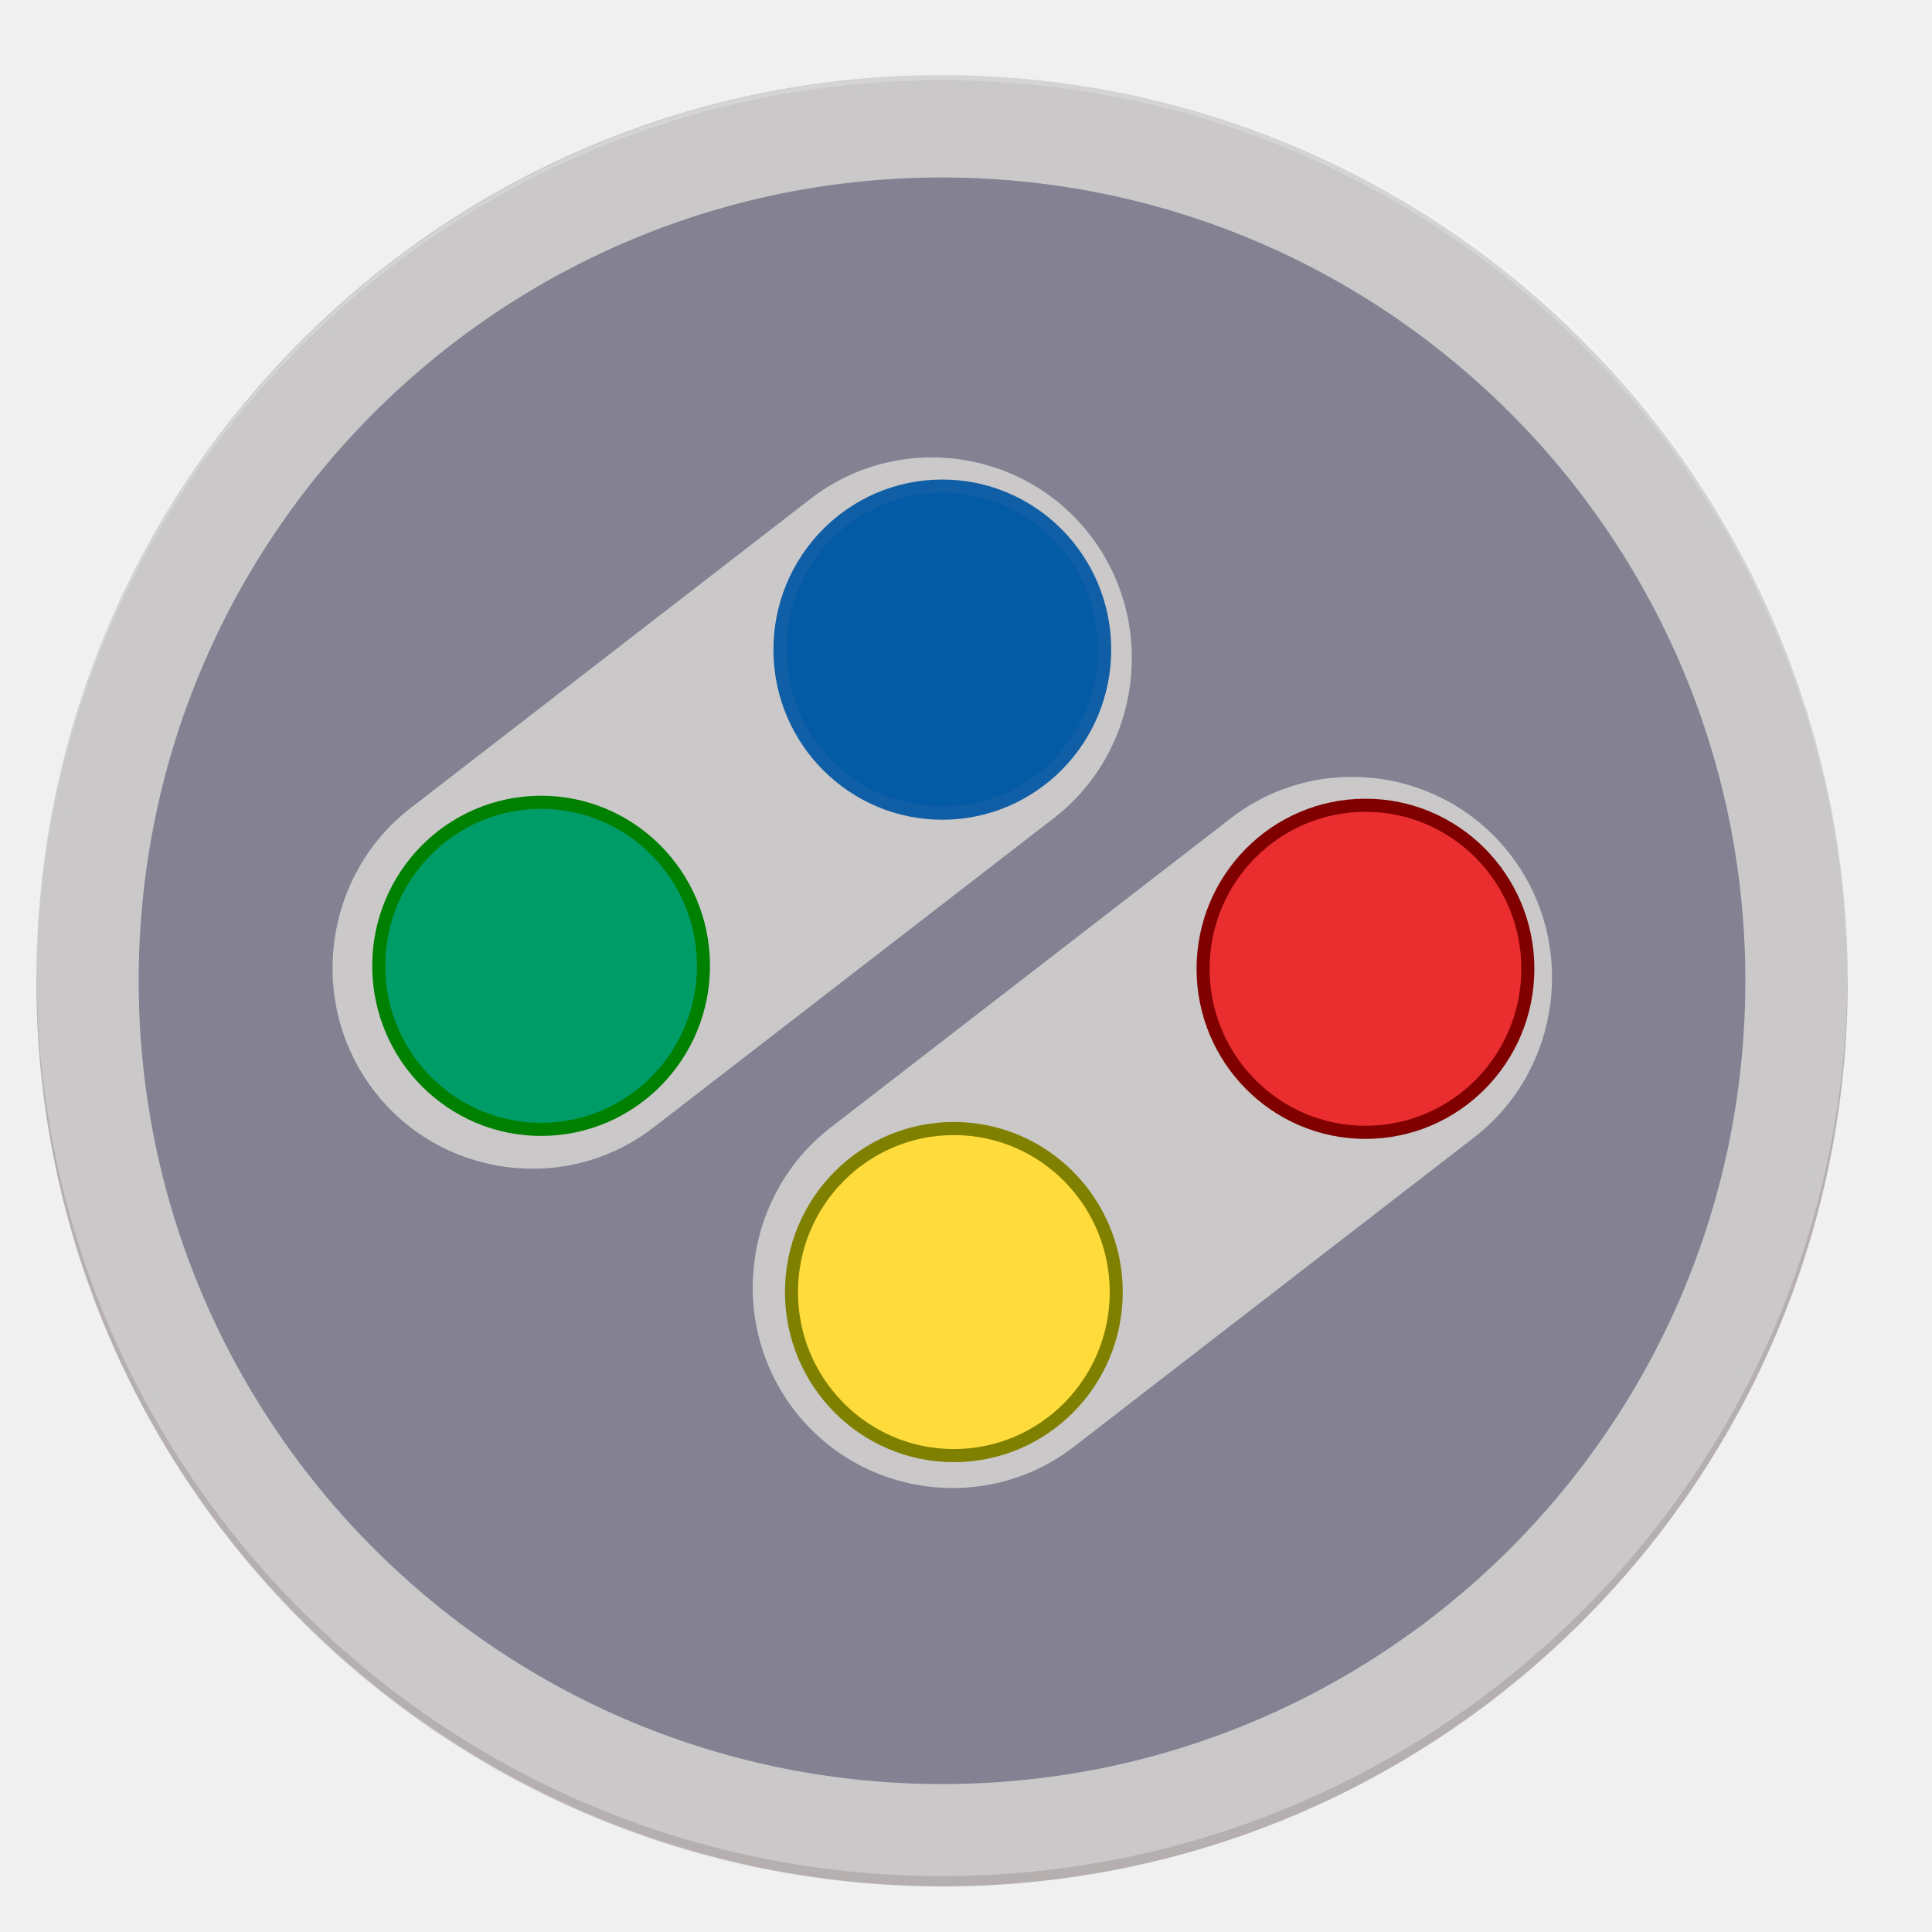
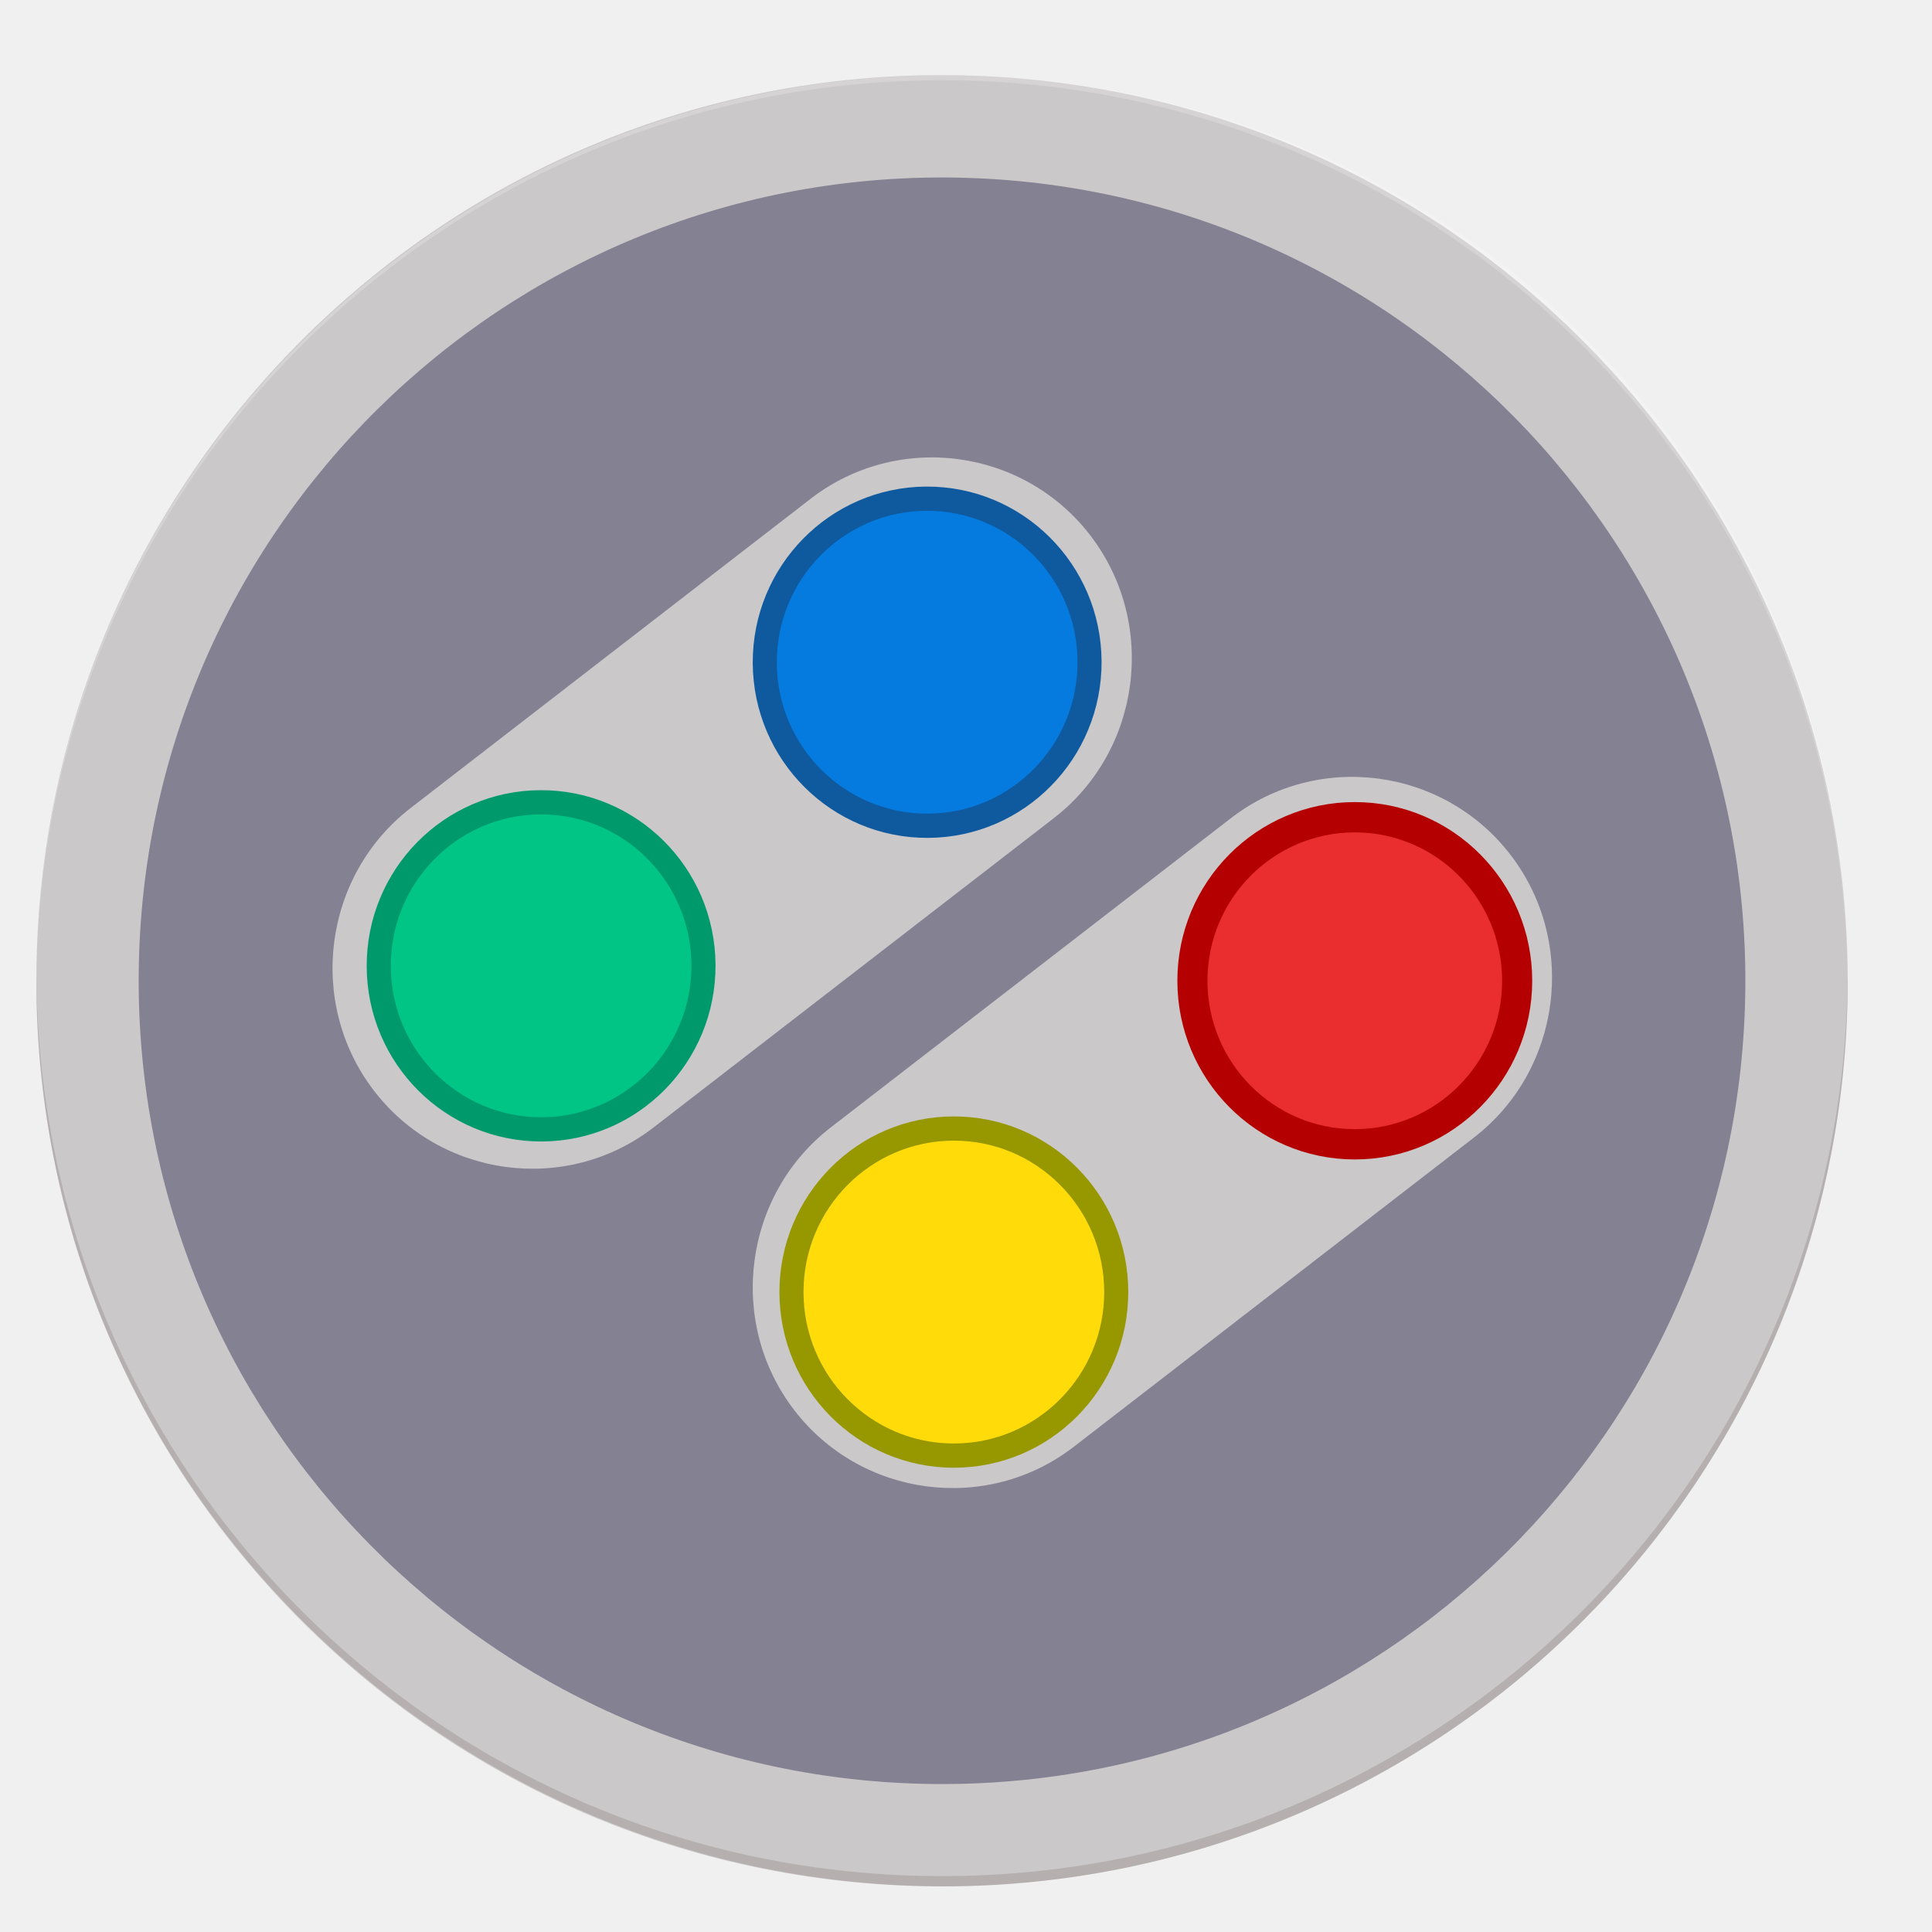
<svg xmlns="http://www.w3.org/2000/svg" xmlns:xlink="http://www.w3.org/1999/xlink" viewBox="0 0 128 128" style="display:inline;enable-background:new" version="1.0" id="svg11300" height="128" width="128">
  <defs id="defs3">
    <linearGradient id="linearGradient1106">
      <stop id="stop1102" offset="0" style="stop-color:#26a269;stop-opacity:1" />
      <stop id="stop1104" offset="1" style="stop-color:#2ec27e;stop-opacity:1" />
    </linearGradient>
    <linearGradient id="linearGradient1096">
      <stop id="stop1092" offset="0" style="stop-color:#e5a50a;stop-opacity:1" />
      <stop style="stop-color:#f8e45c;stop-opacity:1" offset="0.256" id="stop1100" />
      <stop id="stop1094" offset="1" style="stop-color:#e5a50a;stop-opacity:1" />
    </linearGradient>
    <linearGradient gradientTransform="matrix(1.153845,0,0,1.034463,-9.846041,-6.065537)" gradientUnits="userSpaceOnUse" y2="264.001" x2="116" y1="264.001" x1="13.916" id="linearGradient1098" xlink:href="#linearGradient1096" />
    <linearGradient gradientTransform="matrix(1.153845,0,0,1.034463,-9.846041,-6.065537)" gradientUnits="userSpaceOnUse" y2="251.713" x2="19.416" y1="251.713" x1="12" id="linearGradient1108" xlink:href="#linearGradient1106" />
    <linearGradient xlink:href="#linearGradient4402" id="linearGradient5282" gradientUnits="userSpaceOnUse" gradientTransform="matrix(1.17773,0,0,1.17773,-116.926,649.0851)" x1="64.807" y1="336.273" x2="65.622" y2="299.453" />
    <linearGradient id="linearGradient4402">
      <stop style="stop-color:#320f38;stop-opacity:1" offset="0" id="stop4404" />
      <stop style="stop-color:#5a2963;stop-opacity:1" offset="1" id="stop4406" />
    </linearGradient>
    <clipPath id="b">
      <use width="100%" overflow="visible" xlink:href="#a" height="100%" id="use5" />
    </clipPath>
    <linearGradient id="c" y2="44.354" gradientUnits="userSpaceOnUse" y1="75.021" x2="81.837" x1="29.337">
      <stop stop-color="#A52714" stop-opacity=".6" offset="0" id="stop10" />
      <stop stop-color="#A52714" stop-opacity="0" offset=".66" id="stop12" />
    </linearGradient>
    <clipPath id="clipPath1650">
      <use width="100%" overflow="visible" xlink:href="#a" height="100%" id="use1648" />
    </clipPath>
    <clipPath id="clipPath1654">
      <use width="100%" overflow="visible" xlink:href="#a" height="100%" id="use1652" />
    </clipPath>
    <linearGradient id="d" y2="130.33" gradientUnits="userSpaceOnUse" y1="164.5" x2="52.538" x1="110.87">
      <stop stop-color="#055524" stop-opacity=".4" offset="0" id="stop23" />
      <stop stop-color="#055524" stop-opacity="0" offset=".33" id="stop25" />
    </linearGradient>
    <clipPath id="clipPath1662">
      <use width="100%" overflow="visible" xlink:href="#a" height="100%" id="use1660" />
    </clipPath>
    <clipPath id="clipPath1666">
      <use width="100%" overflow="visible" xlink:href="#a" height="100%" id="use1664" />
    </clipPath>
    <clipPath id="f">
      <use width="100%" overflow="visible" xlink:href="#e" height="100%" id="use37" style="overflow:visible" x="0" y="0" />
    </clipPath>
    <linearGradient id="g" y2="114.13" gradientUnits="userSpaceOnUse" y1="49.804" x2="136.55" x1="121.86">
      <stop stop-color="#EA6100" stop-opacity=".3" offset="0" id="stop42" />
      <stop stop-color="#EA6100" stop-opacity="0" offset=".66" id="stop44" />
    </linearGradient>
    <clipPath id="clipPath1676">
      <use width="100%" overflow="visible" xlink:href="#a" height="100%" id="use1674" />
    </clipPath>
    <clipPath id="clipPath1687">
      <use width="100%" overflow="visible" xlink:href="#a" height="100%" id="use1685" />
    </clipPath>
    <clipPath id="j">
      <use width="100%" overflow="visible" xlink:href="#i" height="100%" id="use62" style="overflow:visible" x="0" y="0" />
    </clipPath>
    <radialGradient id="l" gradientUnits="userSpaceOnUse" cy="55.948" cx="668.18" gradientTransform="translate(-576)" r="84.078">
      <stop stop-color="#3E2723" stop-opacity=".2" offset="0" id="stop73" />
      <stop stop-color="#3E2723" stop-opacity="0" offset="1" id="stop75" />
    </radialGradient>
    <clipPath id="clipPath1703">
      <use width="100%" overflow="visible" xlink:href="#a" height="100%" id="use1701" />
    </clipPath>
    <clipPath id="clipPath1707">
      <use width="100%" overflow="visible" xlink:href="#a" height="100%" id="use1705" />
    </clipPath>
    <clipPath id="n">
      <use width="100%" overflow="visible" xlink:href="#m" height="100%" id="use83" style="overflow:visible" x="0" y="0" />
    </clipPath>
    <radialGradient id="p" gradientUnits="userSpaceOnUse" cy="48.52" cx="597.88" gradientTransform="translate(-576)" r="78.044">
      <stop stop-color="#3E2723" stop-opacity=".2" offset="0" id="stop94" />
      <stop stop-color="#3E2723" stop-opacity="0" offset="1" id="stop96" />
    </radialGradient>
    <clipPath id="clipPath1723">
      <use width="100%" overflow="visible" xlink:href="#a" height="100%" id="use1721" />
    </clipPath>
    <radialGradient id="q" gradientUnits="userSpaceOnUse" cy="96.138" cx="671.84" gradientTransform="translate(-576)" r="87.87">
      <stop stop-color="#263238" stop-opacity=".2" offset="0" id="stop101" />
      <stop stop-color="#263238" stop-opacity="0" offset="1" id="stop103" />
    </radialGradient>
    <clipPath id="clipPath1730">
      <use width="100%" overflow="visible" xlink:href="#a" height="100%" id="use1728" />
    </clipPath>
    <clipPath id="clipPath1734">
      <use width="100%" overflow="visible" xlink:href="#a" height="100%" id="use1732" />
    </clipPath>
    <clipPath id="clipPath1738">
      <use width="100%" overflow="visible" xlink:href="#a" height="100%" id="use1736" />
    </clipPath>
    <clipPath id="clipPath1742">
      <use width="100%" overflow="visible" xlink:href="#a" height="100%" id="use1740" />
    </clipPath>
    <path id="e" d="m 8,184 h 83.77 l 38.88,-38.88 V 116 H 61.36 L 8,24.48 Z" />
    <path id="i" d="m 96,56 34.65,60 -38.88,68 H 184 V 56 Z" />
    <path id="m" d="M 21.97,8 V 48.34 L 61.36,116 96,56 h 88 V 8 Z" />
    <clipPath id="b-1">
      <use width="100%" overflow="visible" xlink:href="#a" height="100%" id="use5-7" />
    </clipPath>
    <clipPath id="clipPath1894">
      <use width="100%" overflow="visible" xlink:href="#a" height="100%" id="use1892" />
    </clipPath>
    <clipPath id="clipPath1898">
      <use width="100%" overflow="visible" xlink:href="#a" height="100%" id="use1896" />
    </clipPath>
    <clipPath id="clipPath1906">
      <use width="100%" overflow="visible" xlink:href="#a" height="100%" id="use1904" />
    </clipPath>
    <clipPath id="clipPath1910">
      <use width="100%" overflow="visible" xlink:href="#a" height="100%" id="use1908" />
    </clipPath>
    <clipPath id="f-6">
      <use y="0" x="0" style="overflow:visible" id="use37-1" height="100%" xlink:href="#e-9" overflow="visible" width="100%" />
    </clipPath>
    <clipPath id="clipPath1920">
      <use width="100%" overflow="visible" xlink:href="#a" height="100%" id="use1918" />
    </clipPath>
    <clipPath id="clipPath1931">
      <use width="100%" overflow="visible" xlink:href="#a" height="100%" id="use1929" />
    </clipPath>
    <clipPath id="j-1">
      <use y="0" x="0" style="overflow:visible" id="use62-5" height="100%" xlink:href="#i-8" overflow="visible" width="100%" />
    </clipPath>
    <radialGradient id="l-9" gradientUnits="userSpaceOnUse" cy="55.948" cx="668.18" gradientTransform="translate(-576)" r="84.078">
      <stop stop-color="#3E2723" stop-opacity=".2" offset="0" id="stop73-4" />
      <stop stop-color="#3E2723" stop-opacity="0" offset="1" id="stop75-9" />
    </radialGradient>
    <clipPath id="clipPath1947">
      <use width="100%" overflow="visible" xlink:href="#a" height="100%" id="use1945" />
    </clipPath>
    <clipPath id="clipPath1951">
      <use width="100%" overflow="visible" xlink:href="#a" height="100%" id="use1949" />
    </clipPath>
    <clipPath id="n-0">
      <use y="0" x="0" style="overflow:visible" id="use83-9" height="100%" xlink:href="#m-8" overflow="visible" width="100%" />
    </clipPath>
    <radialGradient id="p-1" gradientUnits="userSpaceOnUse" cy="48.52" cx="597.88" gradientTransform="translate(-576)" r="78.044">
      <stop stop-color="#3E2723" stop-opacity=".2" offset="0" id="stop94-7" />
      <stop stop-color="#3E2723" stop-opacity="0" offset="1" id="stop96-7" />
    </radialGradient>
    <clipPath id="clipPath1967">
      <use width="100%" overflow="visible" xlink:href="#a" height="100%" id="use1965" />
    </clipPath>
    <radialGradient id="q-1" gradientUnits="userSpaceOnUse" cy="96.138" cx="671.84" gradientTransform="translate(-576)" r="87.87">
      <stop stop-color="#263238" stop-opacity=".2" offset="0" id="stop101-1" />
      <stop stop-color="#263238" stop-opacity="0" offset="1" id="stop103-5" />
    </radialGradient>
    <clipPath id="clipPath1974">
      <use width="100%" overflow="visible" xlink:href="#a" height="100%" id="use1972" />
    </clipPath>
    <clipPath id="clipPath1978">
      <use width="100%" overflow="visible" xlink:href="#a" height="100%" id="use1976" />
    </clipPath>
    <clipPath id="clipPath1982">
      <use width="100%" overflow="visible" xlink:href="#a" height="100%" id="use1980" />
    </clipPath>
    <clipPath id="clipPath1986">
      <use width="100%" overflow="visible" xlink:href="#a" height="100%" id="use1984" />
    </clipPath>
    <path d="m 8,184 h 83.77 l 38.88,-38.88 V 116 H 61.36 L 8,24.48 Z" id="e-9" />
    <path d="m 96,56 34.65,60 -38.88,68 H 184 V 56 Z" id="i-8" />
    <path d="M 21.97,8 V 48.34 L 61.36,116 96,56 h 88 V 8 Z" id="m-8" />
    <clipPath id="b-4">
      <use width="100%" overflow="visible" xlink:href="#a" height="100%" id="use5-76" />
    </clipPath>
    <clipPath id="clipPath1894-7">
      <use width="100%" overflow="visible" xlink:href="#a" height="100%" id="use1892-5" />
    </clipPath>
    <clipPath id="clipPath1898-9">
      <use width="100%" overflow="visible" xlink:href="#a" height="100%" id="use1896-6" />
    </clipPath>
    <clipPath id="clipPath1906-7">
      <use width="100%" overflow="visible" xlink:href="#a" height="100%" id="use1904-8" />
    </clipPath>
    <clipPath id="clipPath1910-5">
      <use width="100%" overflow="visible" xlink:href="#a" height="100%" id="use1908-7" />
    </clipPath>
    <clipPath id="f-4">
      <use y="0" x="0" style="overflow:visible" id="use37-18" height="100%" xlink:href="#e-2" overflow="visible" width="100%" />
    </clipPath>
    <clipPath id="clipPath1920-7">
      <use width="100%" overflow="visible" xlink:href="#a" height="100%" id="use1918-5" />
    </clipPath>
    <clipPath id="clipPath1931-3">
      <use width="100%" overflow="visible" xlink:href="#a" height="100%" id="use1929-8" />
    </clipPath>
    <clipPath id="j-8">
      <use y="0" x="0" style="overflow:visible" id="use62-3" height="100%" xlink:href="#i-0" overflow="visible" width="100%" />
    </clipPath>
    <radialGradient id="l-1" gradientUnits="userSpaceOnUse" cy="55.948" cx="668.18" gradientTransform="translate(-576)" r="84.078">
      <stop stop-color="#3E2723" stop-opacity=".2" offset="0" id="stop73-8" />
      <stop stop-color="#3E2723" stop-opacity="0" offset="1" id="stop75-96" />
    </radialGradient>
    <clipPath id="clipPath1947-4">
      <use width="100%" overflow="visible" xlink:href="#a" height="100%" id="use1945-3" />
    </clipPath>
    <clipPath id="clipPath1951-3">
      <use width="100%" overflow="visible" xlink:href="#a" height="100%" id="use1949-3" />
    </clipPath>
    <clipPath id="n-8">
      <use y="0" x="0" style="overflow:visible" id="use83-6" height="100%" xlink:href="#m-86" overflow="visible" width="100%" />
    </clipPath>
    <radialGradient id="p-0" gradientUnits="userSpaceOnUse" cy="48.52" cx="597.88" gradientTransform="translate(-576)" r="78.044">
      <stop stop-color="#3E2723" stop-opacity=".2" offset="0" id="stop94-4" />
      <stop stop-color="#3E2723" stop-opacity="0" offset="1" id="stop96-8" />
    </radialGradient>
    <clipPath id="clipPath1967-8">
      <use width="100%" overflow="visible" xlink:href="#a" height="100%" id="use1965-8" />
    </clipPath>
    <radialGradient id="q-9" gradientUnits="userSpaceOnUse" cy="96.138" cx="671.84" gradientTransform="translate(-576)" r="87.87">
      <stop stop-color="#263238" stop-opacity=".2" offset="0" id="stop101-7" />
      <stop stop-color="#263238" stop-opacity="0" offset="1" id="stop103-7" />
    </radialGradient>
    <clipPath id="clipPath1974-6">
      <use width="100%" overflow="visible" xlink:href="#a" height="100%" id="use1972-4" />
    </clipPath>
    <clipPath id="clipPath1978-3">
      <use width="100%" overflow="visible" xlink:href="#a" height="100%" id="use1976-0" />
    </clipPath>
    <clipPath id="clipPath1982-3">
      <use width="100%" overflow="visible" xlink:href="#a" height="100%" id="use1980-0" />
    </clipPath>
    <clipPath id="clipPath1986-9">
      <use width="100%" overflow="visible" xlink:href="#a" height="100%" id="use1984-2" />
    </clipPath>
    <path d="m 8,184 h 83.77 l 38.88,-38.88 V 116 H 61.36 L 8,24.48 Z" id="e-2" />
    <path d="m 96,56 34.65,60 -38.88,68 H 184 V 56 Z" id="i-0" />
    <path d="M 21.97,8 V 48.34 L 61.36,116 96,56 h 88 V 8 Z" id="m-86" />
    <clipPath id="b-3">
      <use width="100%" overflow="visible" xlink:href="#a" height="100%" id="use5-4" />
    </clipPath>
    <clipPath id="clipPath2262">
      <use width="100%" overflow="visible" xlink:href="#a" height="100%" id="use2260" />
    </clipPath>
    <clipPath id="clipPath2266">
      <use width="100%" overflow="visible" xlink:href="#a" height="100%" id="use2264" />
    </clipPath>
    <clipPath id="clipPath2274">
      <use width="100%" overflow="visible" xlink:href="#a" height="100%" id="use2272" />
    </clipPath>
    <clipPath id="clipPath2278">
      <use width="100%" overflow="visible" xlink:href="#a" height="100%" id="use2276" />
    </clipPath>
    <clipPath id="f-9">
      <use y="0" x="0" style="overflow:visible" id="use37-6" height="100%" xlink:href="#e-1" overflow="visible" width="100%" />
    </clipPath>
    <clipPath id="clipPath2288">
      <use width="100%" overflow="visible" xlink:href="#a" height="100%" id="use2286" />
    </clipPath>
    <clipPath id="clipPath2299">
      <use width="100%" overflow="visible" xlink:href="#a" height="100%" id="use2297" />
    </clipPath>
    <clipPath id="j-3">
      <use y="0" x="0" style="overflow:visible" id="use62-8" height="100%" xlink:href="#i-5" overflow="visible" width="100%" />
    </clipPath>
    <radialGradient id="l-0" gradientUnits="userSpaceOnUse" cy="55.948" cx="668.18" gradientTransform="translate(-576)" r="84.078">
      <stop stop-color="#3E2723" stop-opacity=".2" offset="0" id="stop73-5" />
      <stop stop-color="#3E2723" stop-opacity="0" offset="1" id="stop75-6" />
    </radialGradient>
    <clipPath id="clipPath2315">
      <use width="100%" overflow="visible" xlink:href="#a" height="100%" id="use2313" />
    </clipPath>
    <clipPath id="clipPath2319">
      <use width="100%" overflow="visible" xlink:href="#a" height="100%" id="use2317" />
    </clipPath>
    <clipPath id="n-6">
      <use y="0" x="0" style="overflow:visible" id="use83-4" height="100%" xlink:href="#m-9" overflow="visible" width="100%" />
    </clipPath>
    <radialGradient id="p-00" gradientUnits="userSpaceOnUse" cy="48.52" cx="597.88" gradientTransform="translate(-576)" r="78.044">
      <stop stop-color="#3E2723" stop-opacity=".2" offset="0" id="stop94-46" />
      <stop stop-color="#3E2723" stop-opacity="0" offset="1" id="stop96-2" />
    </radialGradient>
    <clipPath id="clipPath2335">
      <use width="100%" overflow="visible" xlink:href="#a" height="100%" id="use2333" />
    </clipPath>
    <radialGradient id="q-6" gradientUnits="userSpaceOnUse" cy="96.138" cx="671.84" gradientTransform="translate(-576)" r="87.87">
      <stop stop-color="#263238" stop-opacity=".2" offset="0" id="stop101-75" />
      <stop stop-color="#263238" stop-opacity="0" offset="1" id="stop103-6" />
    </radialGradient>
    <clipPath id="clipPath2342">
      <use width="100%" overflow="visible" xlink:href="#a" height="100%" id="use2340" />
    </clipPath>
    <clipPath id="clipPath2346">
      <use width="100%" overflow="visible" xlink:href="#a" height="100%" id="use2344" />
    </clipPath>
    <clipPath id="clipPath2350">
      <use width="100%" overflow="visible" xlink:href="#a" height="100%" id="use2348" />
    </clipPath>
    <clipPath id="clipPath2354">
      <use width="100%" overflow="visible" xlink:href="#a" height="100%" id="use2352" />
    </clipPath>
    <path d="m 8,184 h 83.77 l 38.88,-38.88 V 116 H 61.36 L 8,24.48 Z" id="e-1" />
    <path d="m 96,56 34.65,60 -38.88,68 H 184 V 56 Z" id="i-5" />
    <path d="M 21.97,8 V 48.34 L 61.36,116 96,56 h 88 V 8 Z" id="m-9" />
    <circle r="88" cx="96" cy="96" id="a" />
    <radialGradient r="176.75" cy="32.014" cx="34.286" gradientTransform="matrix(0.6818182,0,0,0.6818182,125.2995,20.78631)" gradientUnits="userSpaceOnUse" id="radialGradient1572" xlink:href="#r" />
    <path d="m 8,184 h 83.77 l 38.88,-38.88 V 116 H 61.36 L 8,24.48 Z" id="e-6" />
    <path d="m 96,56 34.65,60 -38.88,68 H 184 V 56 Z" id="i-3" />
    <path d="M 21.97,8 V 48.34 L 61.36,116 96,56 h 88 V 8 Z" id="m-0" />
  </defs>
  <g id="g865" transform="matrix(2.358087,0,0,2.35808,158.1375,-2348.99)">
    <g id="g910" transform="matrix(0.4236876,0,0,0.423689,-89.99021,991.0585)" />
    <g id="g1876-9" transform="matrix(0.4258324,0,0,0.4240738,-6.769582,974.2293)" style="stroke:none">
      <g transform="matrix(0.7198544,0,0,0.7228416,-377.7587,-43.98546)" id="g996">
        <g transform="matrix(1.193511,0,0,1.202014,-85.72982,-31.08872)" id="g980">
          <g id="g3512" transform="matrix(386.1567,0,0,386.1558,499.8958,62.28706)">
            <path id="path3324" style="font-style:normal;font-variant:normal;font-weight:normal;font-stretch:normal;letter-spacing:normal;word-spacing:normal;text-anchor:start;fill:#6eb92b;fill-opacity:1;fill-rule:nonzero;stroke:#2cd324;stroke-width:0;stroke-linecap:butt;stroke-linejoin:miter;stroke-miterlimit:10.433;stroke-dasharray:none;stroke-dashoffset:0;stroke-opacity:1" d="m -0.359,0.414 6.771e-5,-0.001 2.0139e-4,-0.001 3.2986e-4,-0.001 4.5659e-4,-0.001 5.7986e-4,-0.001 7.0138e-4,-0.001 8.1597e-4,-0.001 9.3055e-4,-0.001 0.001,-0.001 0.001,-0.001 0.001,-0.001 0.001,-0.001 0.001,-0.001 0.002,-9.8958e-4 0.002,-9.5485e-4 0.002,-9.2014e-4 0.002,-8.6805e-4 0.002,-8.3333e-4 0.002,-7.8124e-4 0.002,-7.2916e-4 0.002,-6.7708e-4 0.002,-6.4236e-4 0.002,-5.7291e-4 0.002,-5.3819e-4 0.002,-4.6875e-4 0.002,-4.1666e-4 0.002,-3.4722e-4 0.003,-2.9514e-4 0.003,-2.2569e-4 0.003,-1.7361e-4 0.003,-1.0417e-4 0.003,-3.472e-5 c 0.029,0 0.052,0.012 0.052,0.026 0,0.015 -0.023,0.026 -0.052,0.026 -0.029,0 -0.052,-0.012 -0.052,-0.026 z" />
            <path id="path3326" style="font-style:normal;font-variant:normal;font-weight:normal;font-stretch:normal;letter-spacing:normal;word-spacing:normal;text-anchor:start;fill:#ffe100;fill-opacity:1;fill-rule:nonzero;stroke:#f8fa1a;stroke-width:0;stroke-linecap:butt;stroke-linejoin:miter;stroke-miterlimit:10.433;stroke-dasharray:none;stroke-dashoffset:0;stroke-opacity:1" d="m -0.263,0.463 7.118e-5,-0.001 2.1181e-4,-0.001 3.4722e-4,-0.001 4.7916e-4,-0.001 6.0937e-4,-0.001 7.3611e-4,-0.001 8.5937e-4,-0.001 9.7742e-4,-0.001 0.001,-0.001 0.001,-0.001 0.001,-0.001 0.001,-0.001 0.002,-0.001 0.002,-0.001 0.002,-0.001 0.002,-9.549e-4 0.002,-9.201e-4 0.002,-8.681e-4 0.002,-8.159e-4 0.002,-7.813e-4 0.002,-7.1177e-4 0.002,-6.7708e-4 0.002,-6.0764e-4 0.002,-5.5555e-4 0.002,-4.861e-4 0.003,-4.3403e-4 0.003,-3.8194e-4 0.003,-2.9514e-4 0.003,-2.4305e-4 0.003,-1.9097e-4 0.003,-1.0417e-4 0.003,-3.472e-5 c 0.03,0 0.055,0.012 0.055,0.028 0,0.015 -0.024,0.028 -0.055,0.028 -0.03,0 -0.055,-0.012 -0.055,-0.028 z" />
            <path id="path3328" style="font-style:normal;font-variant:normal;font-weight:normal;font-stretch:normal;letter-spacing:normal;word-spacing:normal;text-anchor:start;fill:#00a7eb;fill-opacity:1;fill-rule:nonzero;stroke:#0a12ff;stroke-width:0;stroke-linecap:butt;stroke-linejoin:miter;stroke-miterlimit:10.433;stroke-dasharray:none;stroke-dashoffset:0;stroke-opacity:1" d="m -0.241,0.402 0.002,-1.5625e-4 0.002,-2.7777e-4 0.002,-3.8195e-4 0.002,-5.0347e-4 0.002,-6.0763e-4 0.002,-7.118e-4 0.002,-8.3333e-4 0.002,-9.2013e-4 0.002,-0.001 0.002,-0.001 0.002,-0.001 0.002,-0.001 0.002,-0.001 0.002,-0.001 0.002,-0.002 0.002,-0.002 0.002,-0.002 0.001,-0.002 0.001,-0.002 0.001,-0.002 0.001,-0.002 0.001,-0.002 0.001,-0.002 9.375e-4,-0.002 8.5068e-4,-0.002 7.4653e-4,-0.002 6.2499e-4,-0.002 5.3819e-4,-0.002 4.1667e-4,-0.002 2.9514e-4,-0.002 1.7361e-4,-0.002 6.944e-5,-0.002 c 0,-0.027 -0.022,-0.049 -0.049,-0.049 -0.027,0 -0.049,0.022 -0.049,0.049 6.3715e-4,-3.472e-5 0.001,-3.472e-5 0.002,-3.472e-5 0.027,0 0.049,0.022 0.049,0.049 v 5.9027e-4" />
            <path id="path3330" style="font-style:normal;font-variant:normal;font-weight:normal;font-stretch:normal;letter-spacing:normal;word-spacing:normal;text-anchor:start;fill:#e60012;fill-opacity:1;fill-rule:nonzero;stroke:#fb0f19;stroke-width:0;stroke-linecap:butt;stroke-linejoin:miter;stroke-miterlimit:10.433;stroke-dasharray:none;stroke-dashoffset:0;stroke-opacity:1" d="m -0.145,0.451 0.002,-1.562e-4 0.002,-2.605e-4 0.002,-3.819e-4 0.002,-4.861e-4 0.002,-6.076e-4 0.002,-6.945e-4 0.002,-7.986e-4 0.002,-9.028e-4 0.002,-9.895e-4 0.002,-0.001 0.002,-0.001 0.002,-0.001 0.002,-0.001 0.002,-0.001 0.002,-0.002 0.002,-0.002 0.002,-0.002 0.001,-0.002 0.001,-0.002 0.001,-0.002 0.001,-0.002 0.001,-0.002 0.001,-0.002 9.2013e-4,-0.002 8.1597e-4,-0.002 7.118e-4,-0.002 6.2499e-4,-0.002 5.0347e-4,-0.002 4.1667e-4,-0.002 2.7777e-4,-0.002 1.7361e-4,-0.002 6.945e-5,-0.002 c 0,-0.027 -0.021,-0.048 -0.048,-0.048 -0.026,0 -0.048,0.021 -0.048,0.047 6.25e-4,-3.472e-5 0.001,-3.472e-5 0.002,-3.472e-5 0.026,0 0.048,0.022 0.048,0.048 v 5.903e-4" />
          </g>
          <ellipse style="clip-rule:evenodd;fill:#cac8c9;fill-opacity:1;fill-rule:evenodd;stroke:#cac8c9;stroke-width:0.165;stroke-opacity:1" id="ellipse2202" transform="matrix(0.05010946,-6.796315,6.796315,0.05010946,-437.0674,-831.8027)" class="st5" cx="-152.463" cy="127.094" rx="10.078" ry="10.151" />
          <ellipse id="ellipse5267" transform="rotate(-89.57756)" class="st5" cx="-207.657" cy="420.604" rx="61.252" ry="61.692" style="clip-rule:evenodd;fill:#848192;fill-opacity:1;fill-rule:evenodd;stroke-width:1" />
          <path class="st6" d="m 459.92,222.7 -30.73,23.58 c -6.69,5.14 -16.37,3.86 -21.51,-2.83 v 0 c -5.14,-6.69 -3.86,-16.37 2.83,-21.51 l 30.73,-23.58 c 6.69,-5.14 16.37,-3.86 21.51,2.83 v 0 c 5.14,6.69 3.87,16.37 -2.83,21.51 z" id="path43" style="clip-rule:evenodd;fill:#cac8c9;fill-opacity:1;fill-rule:evenodd" />
          <path class="st6" d="m 427.65,198.35 -30.73,23.58 c -6.69,5.14 -16.37,3.86 -21.51,-2.83 v 0 c -5.14,-6.69 -3.86,-16.37 2.83,-21.51 L 408.97,174 c 6.69,-5.14 16.37,-3.86 21.51,2.83 v 0 c 5.14,6.7 3.87,16.38 -2.83,21.52 z" id="path41" style="clip-rule:evenodd;fill:#cac8c9;fill-opacity:1;fill-rule:evenodd" />
-           <circle id="path5176-6" transform="rotate(-0.3045321)" class="st7" cx="418.092" cy="187.728" r="12.47" style="clip-rule:evenodd;fill:#045ba5;fill-opacity:1;fill-rule:evenodd;stroke:#105ea6;stroke-width:1;stroke-opacity:1" />
-           <circle id="path5176-6-7" class="st8" cx="451.58" cy="209.84" r="12.47" style="clip-rule:evenodd;fill:#ea2d2f;fill-opacity:1;fill-rule:evenodd;stroke:#800000" />
-           <circle id="path5176" transform="rotate(-0.3045345)" class="st7" cx="387.154" cy="211.674" r="12.47" style="clip-rule:evenodd;fill:#009c68;fill-opacity:1;fill-rule:evenodd;stroke:#008000;stroke-width:1" />
-           <circle id="path5176-6-7-5" class="st8" cx="419.97" cy="234.49" r="12.47" style="clip-rule:evenodd;fill:#ffdc3b;fill-opacity:1;fill-rule:evenodd;stroke:#808000" />
+           <circle id="path5176-6" transform="rotate(-0.3045321)" class="st7" cx="416.923" cy="188.682" r="12.47" style="clip-rule:evenodd;fill:#057bdf;fill-opacity:1;fill-rule:evenodd;stroke:#0f5a9f;stroke-width:1.848;stroke-miterlimit:4;stroke-dasharray:none;stroke-opacity:1" />
+           <circle id="path5176-6-7" class="st8" cx="450.76" cy="210.752" r="12.47" style="clip-rule:evenodd;fill:#ea2d2f;fill-opacity:1;fill-rule:evenodd;stroke:#b40000;stroke-width:2.31;stroke-miterlimit:4;stroke-dasharray:none;stroke-opacity:1" />
+           <circle id="path5176" transform="rotate(-0.3045345)" class="st7" cx="387.154" cy="211.674" r="12.47" style="clip-rule:evenodd;fill:#00c584;fill-opacity:1;fill-rule:evenodd;stroke:#00996c;stroke-width:1.848;stroke-miterlimit:4;stroke-dasharray:none;stroke-opacity:1" />
+           <circle id="path5176-6-7-5" class="st8" cx="419.97" cy="234.49" r="12.47" style="clip-rule:evenodd;fill:#ffdc09;fill-opacity:1;fill-rule:evenodd;stroke:#979700;stroke-width:1.848;stroke-miterlimit:4;stroke-dasharray:none;stroke-opacity:1" />
        </g>
      </g>
      <g id="g128-8" clip-path="url(#b-3)" transform="matrix(0.6818182,0,0,0.6818182,-144.6401,51.20313)" style="stroke:none">
        <path style="fill:#ffffff;fill-opacity:0.2;stroke:none;stroke-width:0.998" id="path124-3" d="m 95.626,8.499 c 48.23,0 87.358,39.13 87.627,87.501 0,-0.17 0.01,-0.33 0.01,-0.5 0,-48.601 -39.237,-88.001 -87.637,-88.001 -48.399,0 -87.637,39.4 -87.637,88.001 0,0.17 0.01,0.33 0.01,0.5 C 8.268,47.629 47.396,8.499 95.626,8.499 Z" />
        <path style="fill:#3e2723;fill-opacity:0.15;stroke:none;stroke-width:0.998" id="path126-8" d="m 95.636,183.001 c 48.23,0 87.358,-39.13 87.627,-87.501 0,0.17 0.01,0.33 0.01,0.5 0,48.601 -39.237,88.001 -87.637,88.001 -48.399,0 -87.637,-39.4 -87.637,-88.001 0,-0.17 0.01,-0.33 0.01,-0.5 0.269,48.371 39.397,87.501 87.627,87.501 z" />
        <path style="display:inline;fill:#ffffff;fill-opacity:0.2;stroke:none;stroke-width:1;enable-background:new" id="path124-3-9" d="m -103.929,9.443 c 48.43,0 87.72,39.13 87.99,87.5 0,-0.17 0.01,-0.33 0.01,-0.5 -2.8e-4,-48.6 -39.4,-88 -88,-88 -48.6,0 -88,39.4 -88,88 0,0.17 0.01,0.33 0.01,0.5 0.27,-48.37 39.56,-87.5 87.99,-87.5 z" />
        <path style="display:inline;fill:#3e2723;fill-opacity:0.15;stroke:none;stroke-width:1;enable-background:new" id="path126-8-6" d="m -103.929,183.443 c 48.43,0 87.72,-39.13 87.99,-87.5 0,0.17 0.01,0.33 0.01,0.5 0,48.6 -39.4,88 -88,88 -48.6,0 -88,-39.4 -88,-88 0,-0.17 0.01,-0.33 0.01,-0.5 0.27,48.37 39.56,87.5 87.99,87.5 z" />
      </g>
    </g>
  </g>
</svg>
